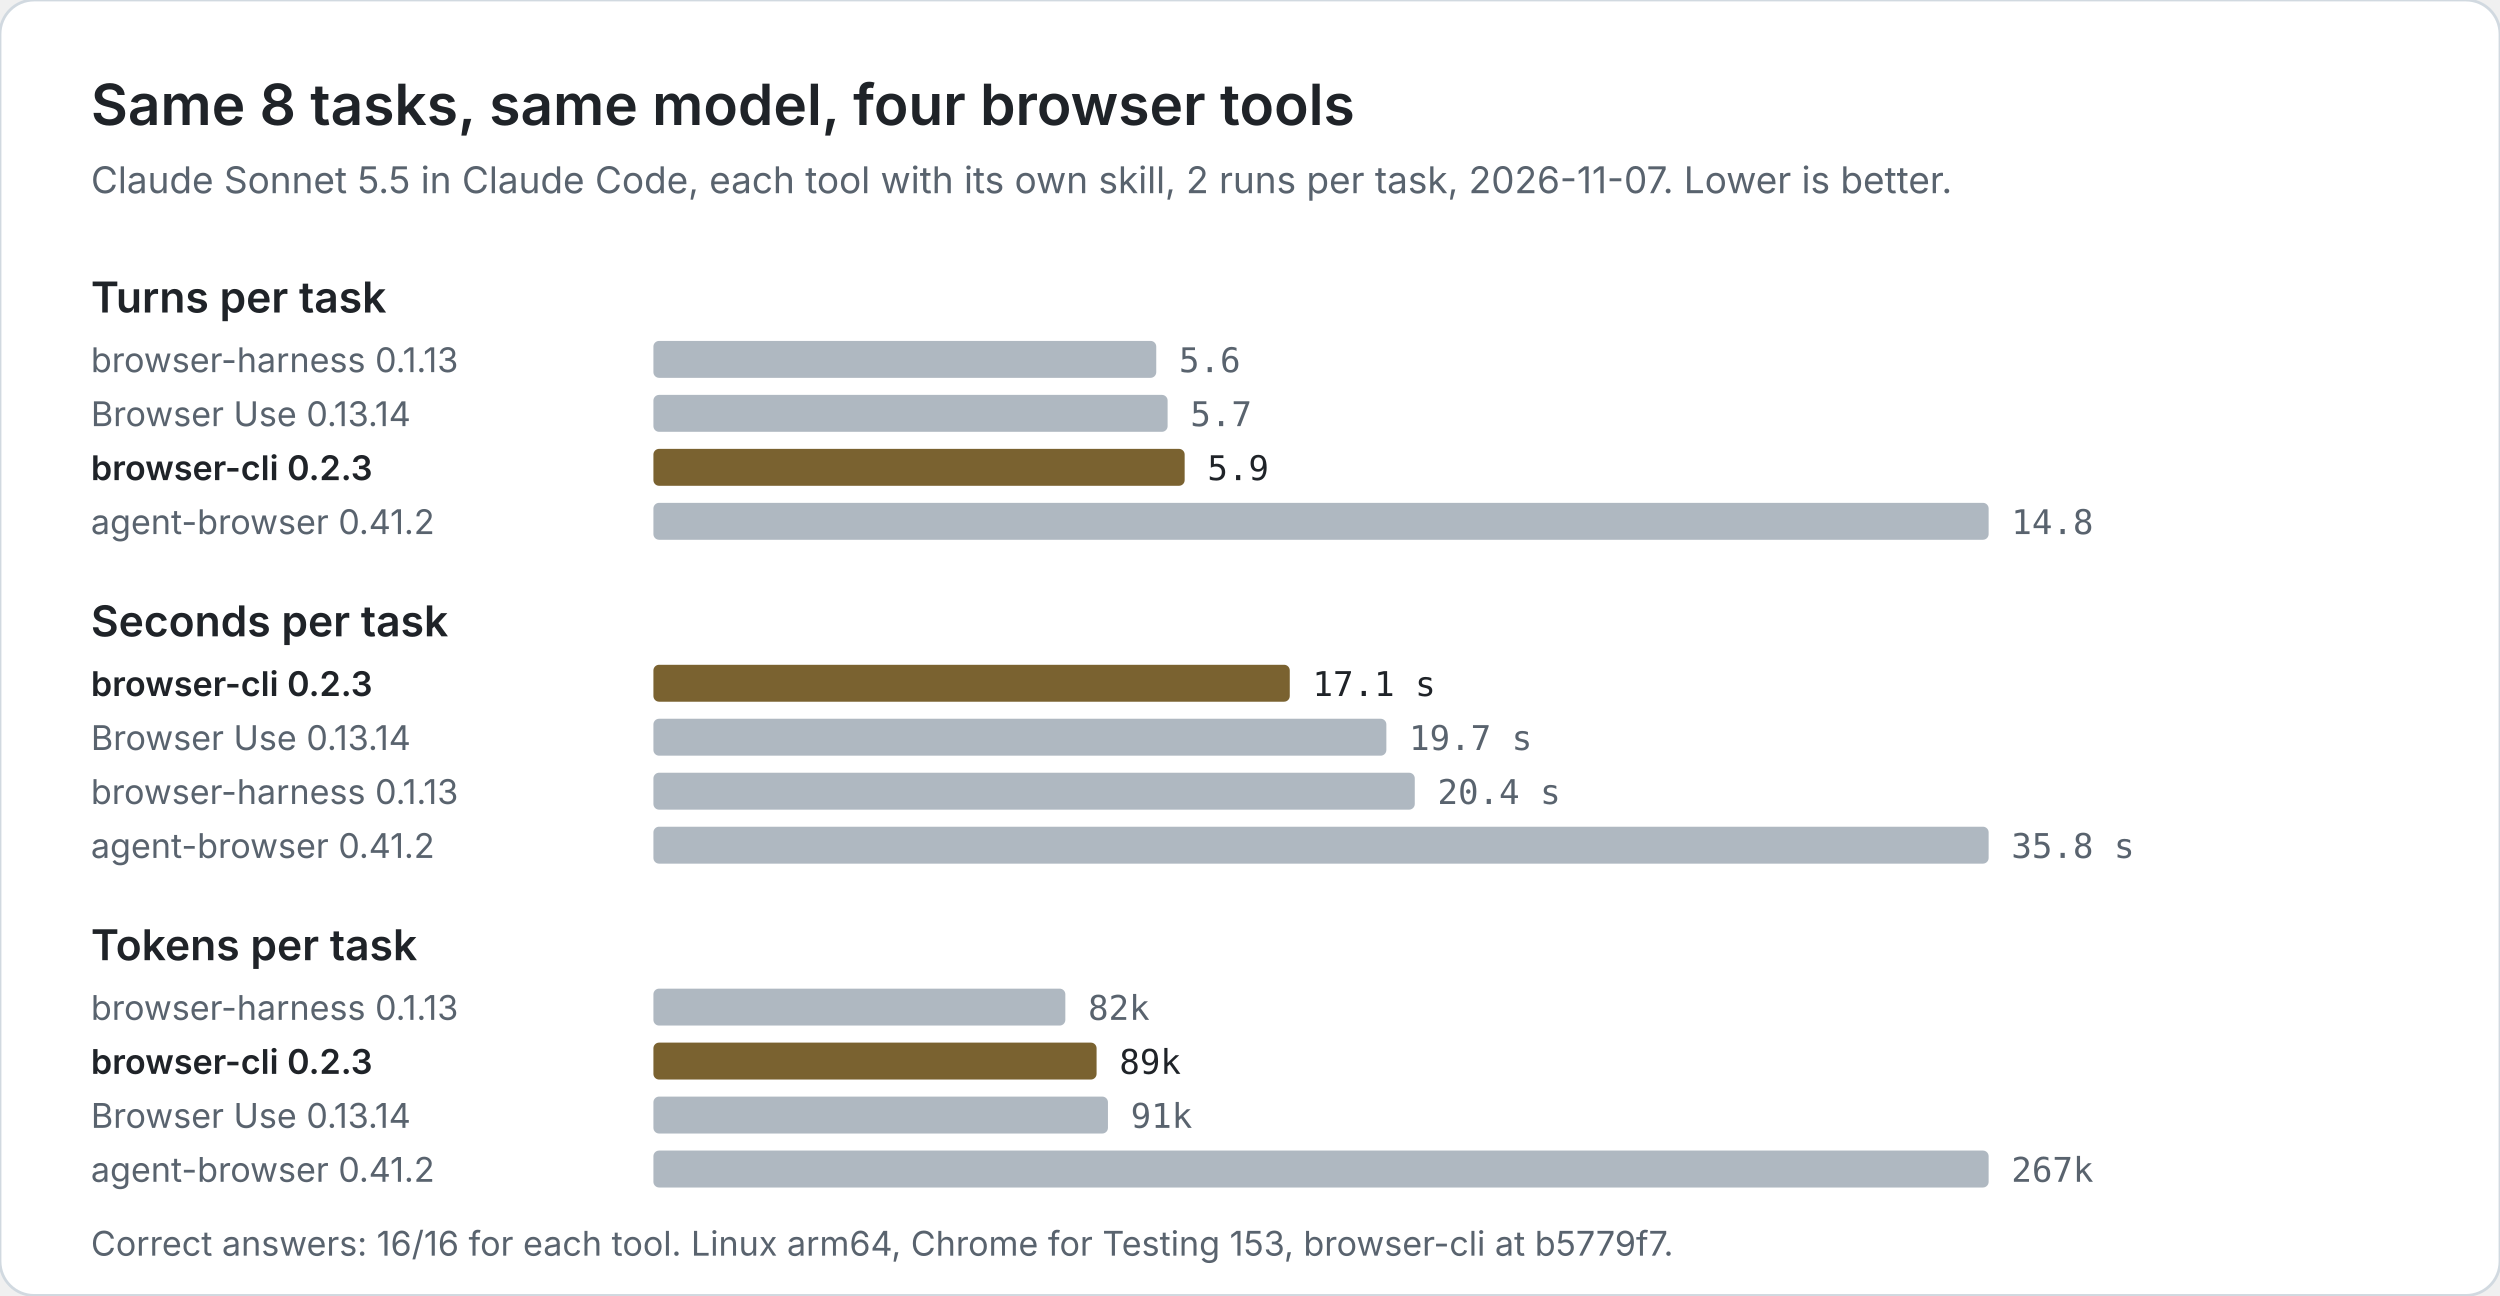
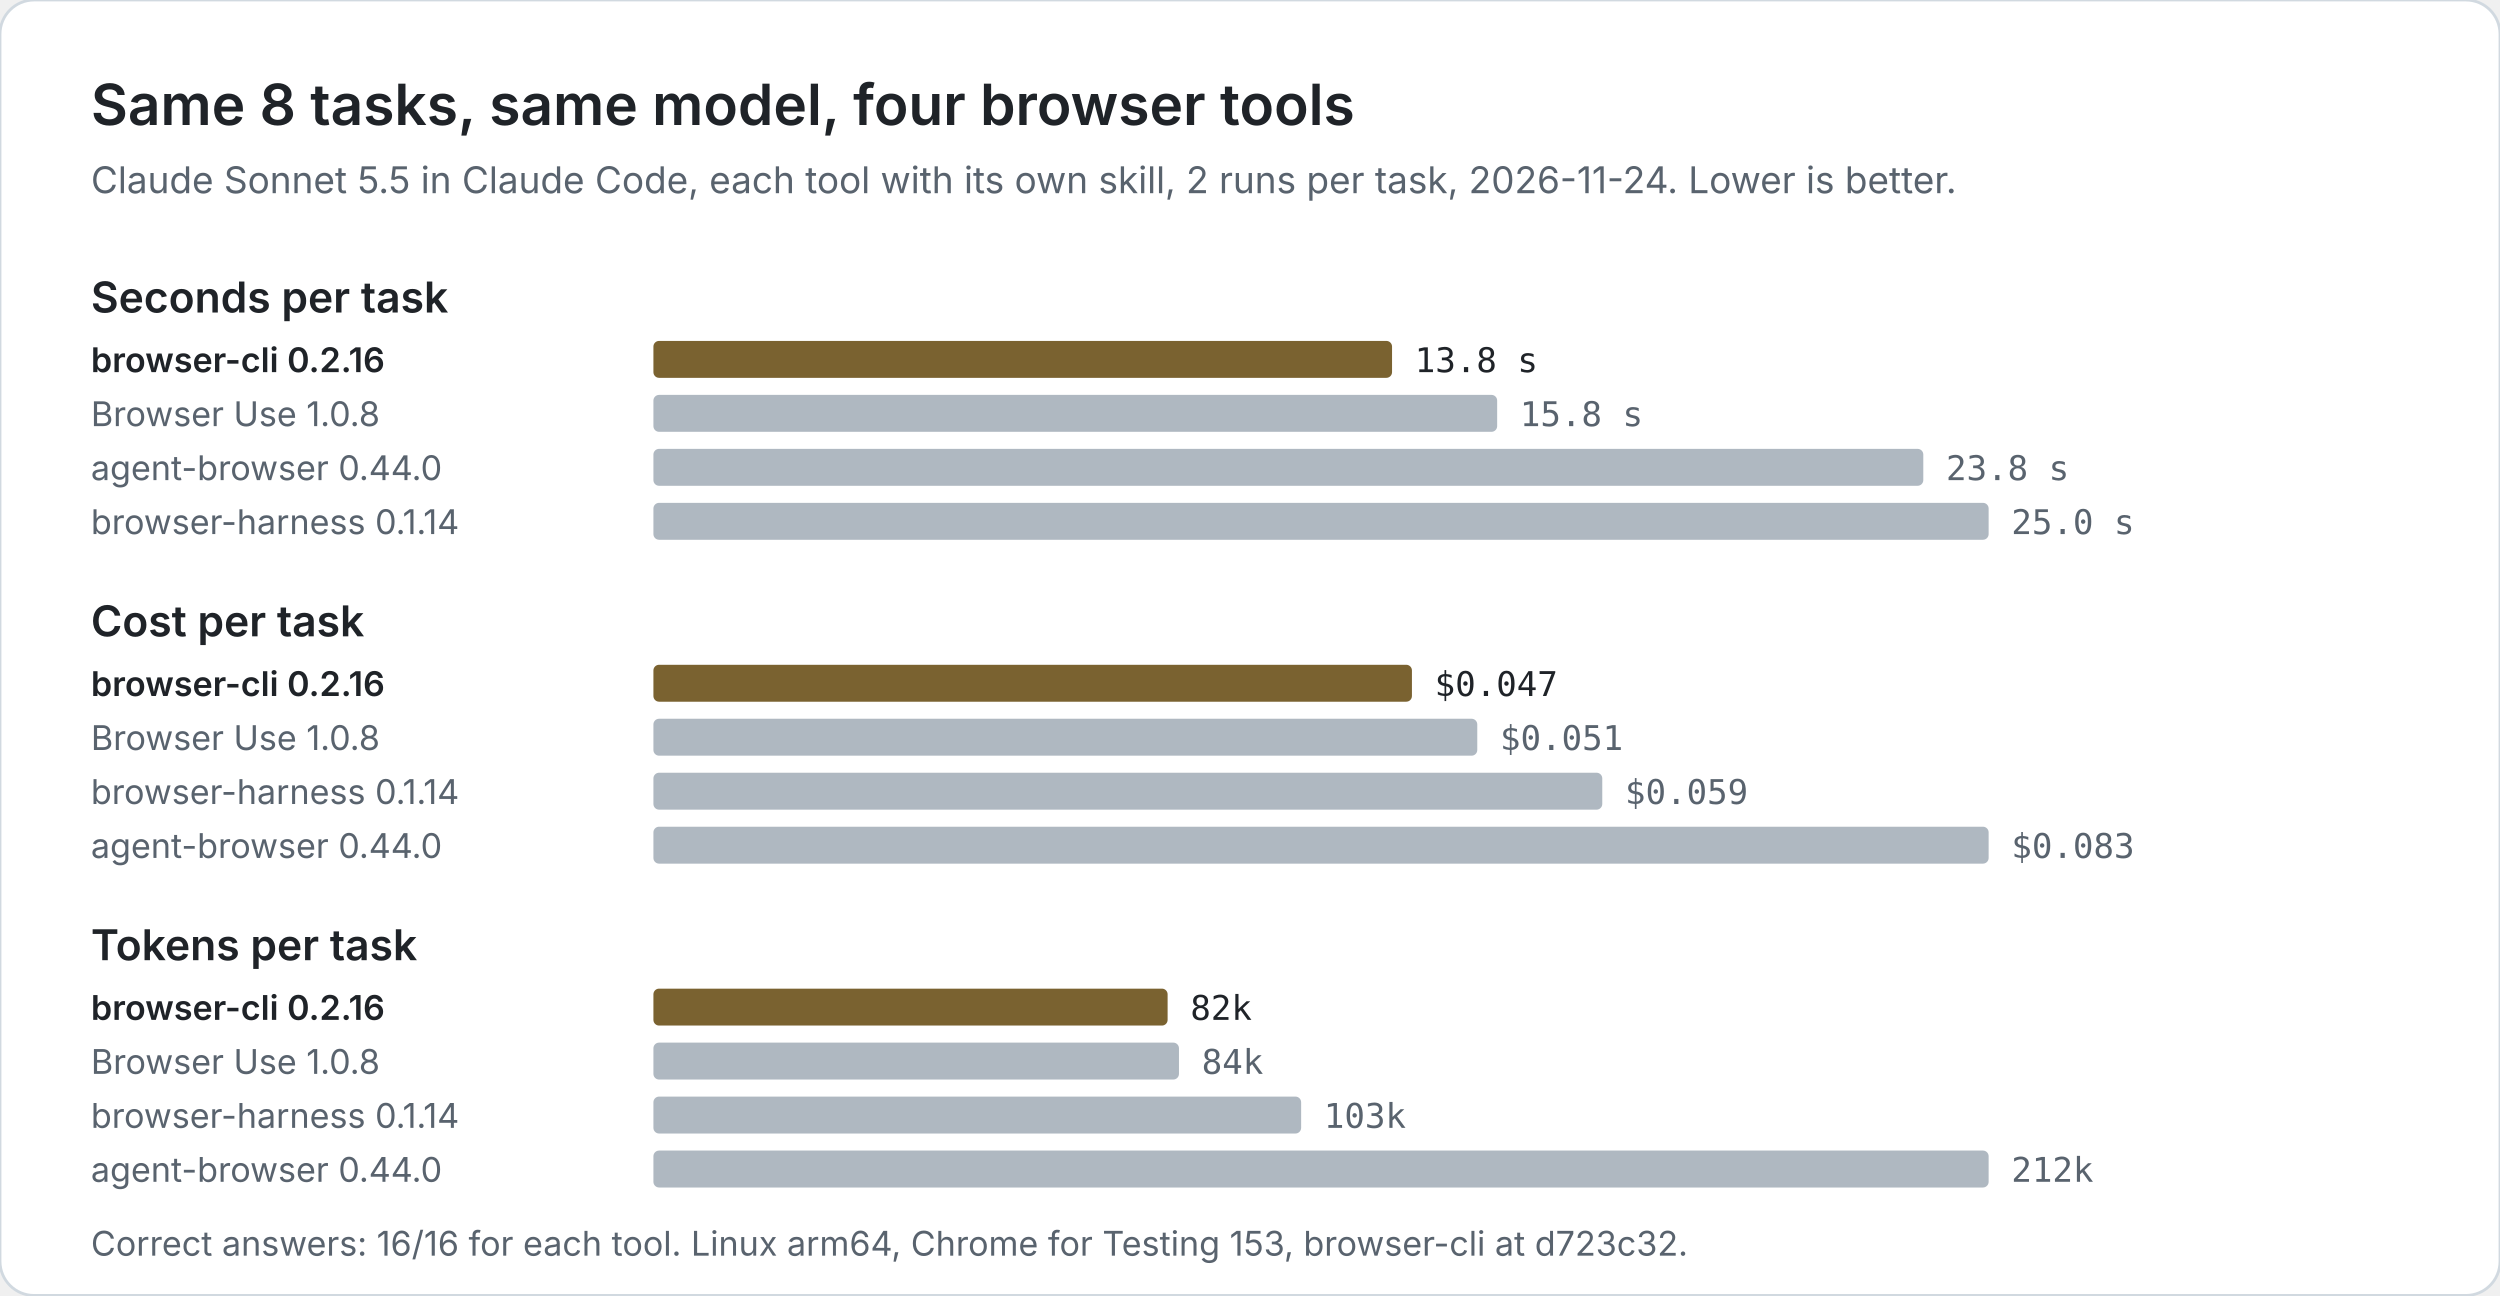
- <svg xmlns="http://www.w3.org/2000/svg" width="880" height="456" viewBox="0 0 880 456" role="img" aria-label="browser-cli 0.2.3: 5.9 turns, 17.1 s and 89k tokens per task, compared with browser-harness, Browser Use and agent-browser over 8 tasks">
+ <svg xmlns="http://www.w3.org/2000/svg" width="880" height="456" viewBox="0 0 880 456" role="img" aria-label="browser-cli 0.2.16: 13.8 s, $0.047 and 82k tokens per task, compared with Browser Use, browser-harness and agent-browser over 8 tasks">
  <rect width="880" height="456" rx="12" fill="#ffffff" stroke="#d1d9e0" />
  <text x="32" y="44" font-family="Inter, -apple-system, 'Segoe UI', Helvetica, Arial, sans-serif" font-size="20" font-weight="600" fill="#1f2328">Same 8 tasks, same model, four browser tools</text>
-   <text x="32" y="68" font-family="Inter, -apple-system, 'Segoe UI', Helvetica, Arial, sans-serif" font-size="13" fill="#59636e">Claude Sonnet 5.5 in Claude Code, each tool with its own skill, 2 runs per task, 2026-11-07. Lower is better.</text>
-   <text x="32" y="110" font-family="Inter, -apple-system, 'Segoe UI', Helvetica, Arial, sans-serif" font-size="15" font-weight="600" fill="#1f2328">Turns per task</text>
-   <text x="32" y="131" font-family="Inter, -apple-system, 'Segoe UI', Helvetica, Arial, sans-serif" font-size="12" fill="#59636e">browser-harness 0.1.13</text>
-   <rect x="230" y="120" width="177" height="13" rx="2" fill="#afb8c1" />
-   <text x="415" y="131" font-family="'JetBrains Mono', ui-monospace, SFMono-Regular, Menlo, monospace" font-size="12" fill="#59636e">5.6</text>
-   <text x="32" y="150" font-family="Inter, -apple-system, 'Segoe UI', Helvetica, Arial, sans-serif" font-size="12" fill="#59636e">Browser Use 0.13.14</text>
-   <rect x="230" y="139" width="181" height="13" rx="2" fill="#afb8c1" />
-   <text x="419" y="150" font-family="'JetBrains Mono', ui-monospace, SFMono-Regular, Menlo, monospace" font-size="12" fill="#59636e">5.7</text>
-   <text x="32" y="169" font-family="Inter, -apple-system, 'Segoe UI', Helvetica, Arial, sans-serif" font-size="12" font-weight="600" fill="#1f2328">browser-cli 0.2.3</text>
-   <rect x="230" y="158" width="187" height="13" rx="2" fill="#7A6230" />
-   <text x="425" y="169" font-family="'JetBrains Mono', ui-monospace, SFMono-Regular, Menlo, monospace" font-size="12" fill="#1f2328">5.9</text>
-   <text x="32" y="188" font-family="Inter, -apple-system, 'Segoe UI', Helvetica, Arial, sans-serif" font-size="12" fill="#59636e">agent-browser 0.41.2</text>
+   <text x="32" y="68" font-family="Inter, -apple-system, 'Segoe UI', Helvetica, Arial, sans-serif" font-size="13" fill="#59636e">Claude Sonnet 5.5 in Claude Code, each tool with its own skill, 2 runs per task, 2026-11-24. Lower is better.</text>
+   <text x="32" y="110" font-family="Inter, -apple-system, 'Segoe UI', Helvetica, Arial, sans-serif" font-size="15" font-weight="600" fill="#1f2328">Seconds per task</text>
+   <text x="32" y="131" font-family="Inter, -apple-system, 'Segoe UI', Helvetica, Arial, sans-serif" font-size="12" font-weight="600" fill="#1f2328">browser-cli 0.2.16</text>
+   <rect x="230" y="120" width="260" height="13" rx="2" fill="#7A6230" />
+   <text x="498" y="131" font-family="'JetBrains Mono', ui-monospace, SFMono-Regular, Menlo, monospace" font-size="12" fill="#1f2328">13.8 s</text>
+   <text x="32" y="150" font-family="Inter, -apple-system, 'Segoe UI', Helvetica, Arial, sans-serif" font-size="12" fill="#59636e">Browser Use 1.0.8</text>
+   <rect x="230" y="139" width="297" height="13" rx="2" fill="#afb8c1" />
+   <text x="535" y="150" font-family="'JetBrains Mono', ui-monospace, SFMono-Regular, Menlo, monospace" font-size="12" fill="#59636e">15.8 s</text>
+   <text x="32" y="169" font-family="Inter, -apple-system, 'Segoe UI', Helvetica, Arial, sans-serif" font-size="12" fill="#59636e">agent-browser 0.44.0</text>
+   <rect x="230" y="158" width="447" height="13" rx="2" fill="#afb8c1" />
+   <text x="685" y="169" font-family="'JetBrains Mono', ui-monospace, SFMono-Regular, Menlo, monospace" font-size="12" fill="#59636e">23.8 s</text>
+   <text x="32" y="188" font-family="Inter, -apple-system, 'Segoe UI', Helvetica, Arial, sans-serif" font-size="12" fill="#59636e">browser-harness 0.1.14</text>
  <rect x="230" y="177" width="470" height="13" rx="2" fill="#afb8c1" />
-   <text x="708" y="188" font-family="'JetBrains Mono', ui-monospace, SFMono-Regular, Menlo, monospace" font-size="12" fill="#59636e">14.8</text>
-   <text x="32" y="224" font-family="Inter, -apple-system, 'Segoe UI', Helvetica, Arial, sans-serif" font-size="15" font-weight="600" fill="#1f2328">Seconds per task</text>
-   <text x="32" y="245" font-family="Inter, -apple-system, 'Segoe UI', Helvetica, Arial, sans-serif" font-size="12" font-weight="600" fill="#1f2328">browser-cli 0.2.3</text>
-   <rect x="230" y="234" width="224" height="13" rx="2" fill="#7A6230" />
-   <text x="462" y="245" font-family="'JetBrains Mono', ui-monospace, SFMono-Regular, Menlo, monospace" font-size="12" fill="#1f2328">17.1 s</text>
-   <text x="32" y="264" font-family="Inter, -apple-system, 'Segoe UI', Helvetica, Arial, sans-serif" font-size="12" fill="#59636e">Browser Use 0.13.14</text>
-   <rect x="230" y="253" width="258" height="13" rx="2" fill="#afb8c1" />
-   <text x="496" y="264" font-family="'JetBrains Mono', ui-monospace, SFMono-Regular, Menlo, monospace" font-size="12" fill="#59636e">19.7 s</text>
-   <text x="32" y="283" font-family="Inter, -apple-system, 'Segoe UI', Helvetica, Arial, sans-serif" font-size="12" fill="#59636e">browser-harness 0.1.13</text>
-   <rect x="230" y="272" width="268" height="13" rx="2" fill="#afb8c1" />
-   <text x="506" y="283" font-family="'JetBrains Mono', ui-monospace, SFMono-Regular, Menlo, monospace" font-size="12" fill="#59636e">20.4 s</text>
-   <text x="32" y="302" font-family="Inter, -apple-system, 'Segoe UI', Helvetica, Arial, sans-serif" font-size="12" fill="#59636e">agent-browser 0.41.2</text>
+   <text x="708" y="188" font-family="'JetBrains Mono', ui-monospace, SFMono-Regular, Menlo, monospace" font-size="12" fill="#59636e">25.0 s</text>
+   <text x="32" y="224" font-family="Inter, -apple-system, 'Segoe UI', Helvetica, Arial, sans-serif" font-size="15" font-weight="600" fill="#1f2328">Cost per task</text>
+   <text x="32" y="245" font-family="Inter, -apple-system, 'Segoe UI', Helvetica, Arial, sans-serif" font-size="12" font-weight="600" fill="#1f2328">browser-cli 0.2.16</text>
+   <rect x="230" y="234" width="267" height="13" rx="2" fill="#7A6230" />
+   <text x="505" y="245" font-family="'JetBrains Mono', ui-monospace, SFMono-Regular, Menlo, monospace" font-size="12" fill="#1f2328">$0.047</text>
+   <text x="32" y="264" font-family="Inter, -apple-system, 'Segoe UI', Helvetica, Arial, sans-serif" font-size="12" fill="#59636e">Browser Use 1.0.8</text>
+   <rect x="230" y="253" width="290" height="13" rx="2" fill="#afb8c1" />
+   <text x="528" y="264" font-family="'JetBrains Mono', ui-monospace, SFMono-Regular, Menlo, monospace" font-size="12" fill="#59636e">$0.051</text>
+   <text x="32" y="283" font-family="Inter, -apple-system, 'Segoe UI', Helvetica, Arial, sans-serif" font-size="12" fill="#59636e">browser-harness 0.1.14</text>
+   <rect x="230" y="272" width="334" height="13" rx="2" fill="#afb8c1" />
+   <text x="572" y="283" font-family="'JetBrains Mono', ui-monospace, SFMono-Regular, Menlo, monospace" font-size="12" fill="#59636e">$0.059</text>
+   <text x="32" y="302" font-family="Inter, -apple-system, 'Segoe UI', Helvetica, Arial, sans-serif" font-size="12" fill="#59636e">agent-browser 0.44.0</text>
  <rect x="230" y="291" width="470" height="13" rx="2" fill="#afb8c1" />
-   <text x="708" y="302" font-family="'JetBrains Mono', ui-monospace, SFMono-Regular, Menlo, monospace" font-size="12" fill="#59636e">35.8 s</text>
+   <text x="708" y="302" font-family="'JetBrains Mono', ui-monospace, SFMono-Regular, Menlo, monospace" font-size="12" fill="#59636e">$0.083</text>
  <text x="32" y="338" font-family="Inter, -apple-system, 'Segoe UI', Helvetica, Arial, sans-serif" font-size="15" font-weight="600" fill="#1f2328">Tokens per task</text>
-   <text x="32" y="359" font-family="Inter, -apple-system, 'Segoe UI', Helvetica, Arial, sans-serif" font-size="12" fill="#59636e">browser-harness 0.1.13</text>
-   <rect x="230" y="348" width="145" height="13" rx="2" fill="#afb8c1" />
-   <text x="383" y="359" font-family="'JetBrains Mono', ui-monospace, SFMono-Regular, Menlo, monospace" font-size="12" fill="#59636e">82k</text>
-   <text x="32" y="378" font-family="Inter, -apple-system, 'Segoe UI', Helvetica, Arial, sans-serif" font-size="12" font-weight="600" fill="#1f2328">browser-cli 0.2.3</text>
-   <rect x="230" y="367" width="156" height="13" rx="2" fill="#7A6230" />
-   <text x="394" y="378" font-family="'JetBrains Mono', ui-monospace, SFMono-Regular, Menlo, monospace" font-size="12" fill="#1f2328">89k</text>
-   <text x="32" y="397" font-family="Inter, -apple-system, 'Segoe UI', Helvetica, Arial, sans-serif" font-size="12" fill="#59636e">Browser Use 0.13.14</text>
-   <rect x="230" y="386" width="160" height="13" rx="2" fill="#afb8c1" />
-   <text x="398" y="397" font-family="'JetBrains Mono', ui-monospace, SFMono-Regular, Menlo, monospace" font-size="12" fill="#59636e">91k</text>
-   <text x="32" y="416" font-family="Inter, -apple-system, 'Segoe UI', Helvetica, Arial, sans-serif" font-size="12" fill="#59636e">agent-browser 0.41.2</text>
+   <text x="32" y="359" font-family="Inter, -apple-system, 'Segoe UI', Helvetica, Arial, sans-serif" font-size="12" font-weight="600" fill="#1f2328">browser-cli 0.2.16</text>
+   <rect x="230" y="348" width="181" height="13" rx="2" fill="#7A6230" />
+   <text x="419" y="359" font-family="'JetBrains Mono', ui-monospace, SFMono-Regular, Menlo, monospace" font-size="12" fill="#1f2328">82k</text>
+   <text x="32" y="378" font-family="Inter, -apple-system, 'Segoe UI', Helvetica, Arial, sans-serif" font-size="12" fill="#59636e">Browser Use 1.0.8</text>
+   <rect x="230" y="367" width="185" height="13" rx="2" fill="#afb8c1" />
+   <text x="423" y="378" font-family="'JetBrains Mono', ui-monospace, SFMono-Regular, Menlo, monospace" font-size="12" fill="#59636e">84k</text>
+   <text x="32" y="397" font-family="Inter, -apple-system, 'Segoe UI', Helvetica, Arial, sans-serif" font-size="12" fill="#59636e">browser-harness 0.1.14</text>
+   <rect x="230" y="386" width="228" height="13" rx="2" fill="#afb8c1" />
+   <text x="466" y="397" font-family="'JetBrains Mono', ui-monospace, SFMono-Regular, Menlo, monospace" font-size="12" fill="#59636e">103k</text>
+   <text x="32" y="416" font-family="Inter, -apple-system, 'Segoe UI', Helvetica, Arial, sans-serif" font-size="12" fill="#59636e">agent-browser 0.44.0</text>
  <rect x="230" y="405" width="470" height="13" rx="2" fill="#afb8c1" />
-   <text x="708" y="416" font-family="'JetBrains Mono', ui-monospace, SFMono-Regular, Menlo, monospace" font-size="12" fill="#59636e">267k</text>
-   <text x="32" y="442" font-family="Inter, -apple-system, 'Segoe UI', Helvetica, Arial, sans-serif" font-size="12" fill="#59636e">Correct answers: 16/16 for each tool. Linux arm64, Chrome for Testing 153, browser-cli at b5779f7.</text>
+   <text x="708" y="416" font-family="'JetBrains Mono', ui-monospace, SFMono-Regular, Menlo, monospace" font-size="12" fill="#59636e">212k</text>
+   <text x="32" y="442" font-family="Inter, -apple-system, 'Segoe UI', Helvetica, Arial, sans-serif" font-size="12" fill="#59636e">Correct answers: 16/16 for each tool. Linux arm64, Chrome for Testing 153, browser-cli at d723c32.</text>
</svg>
